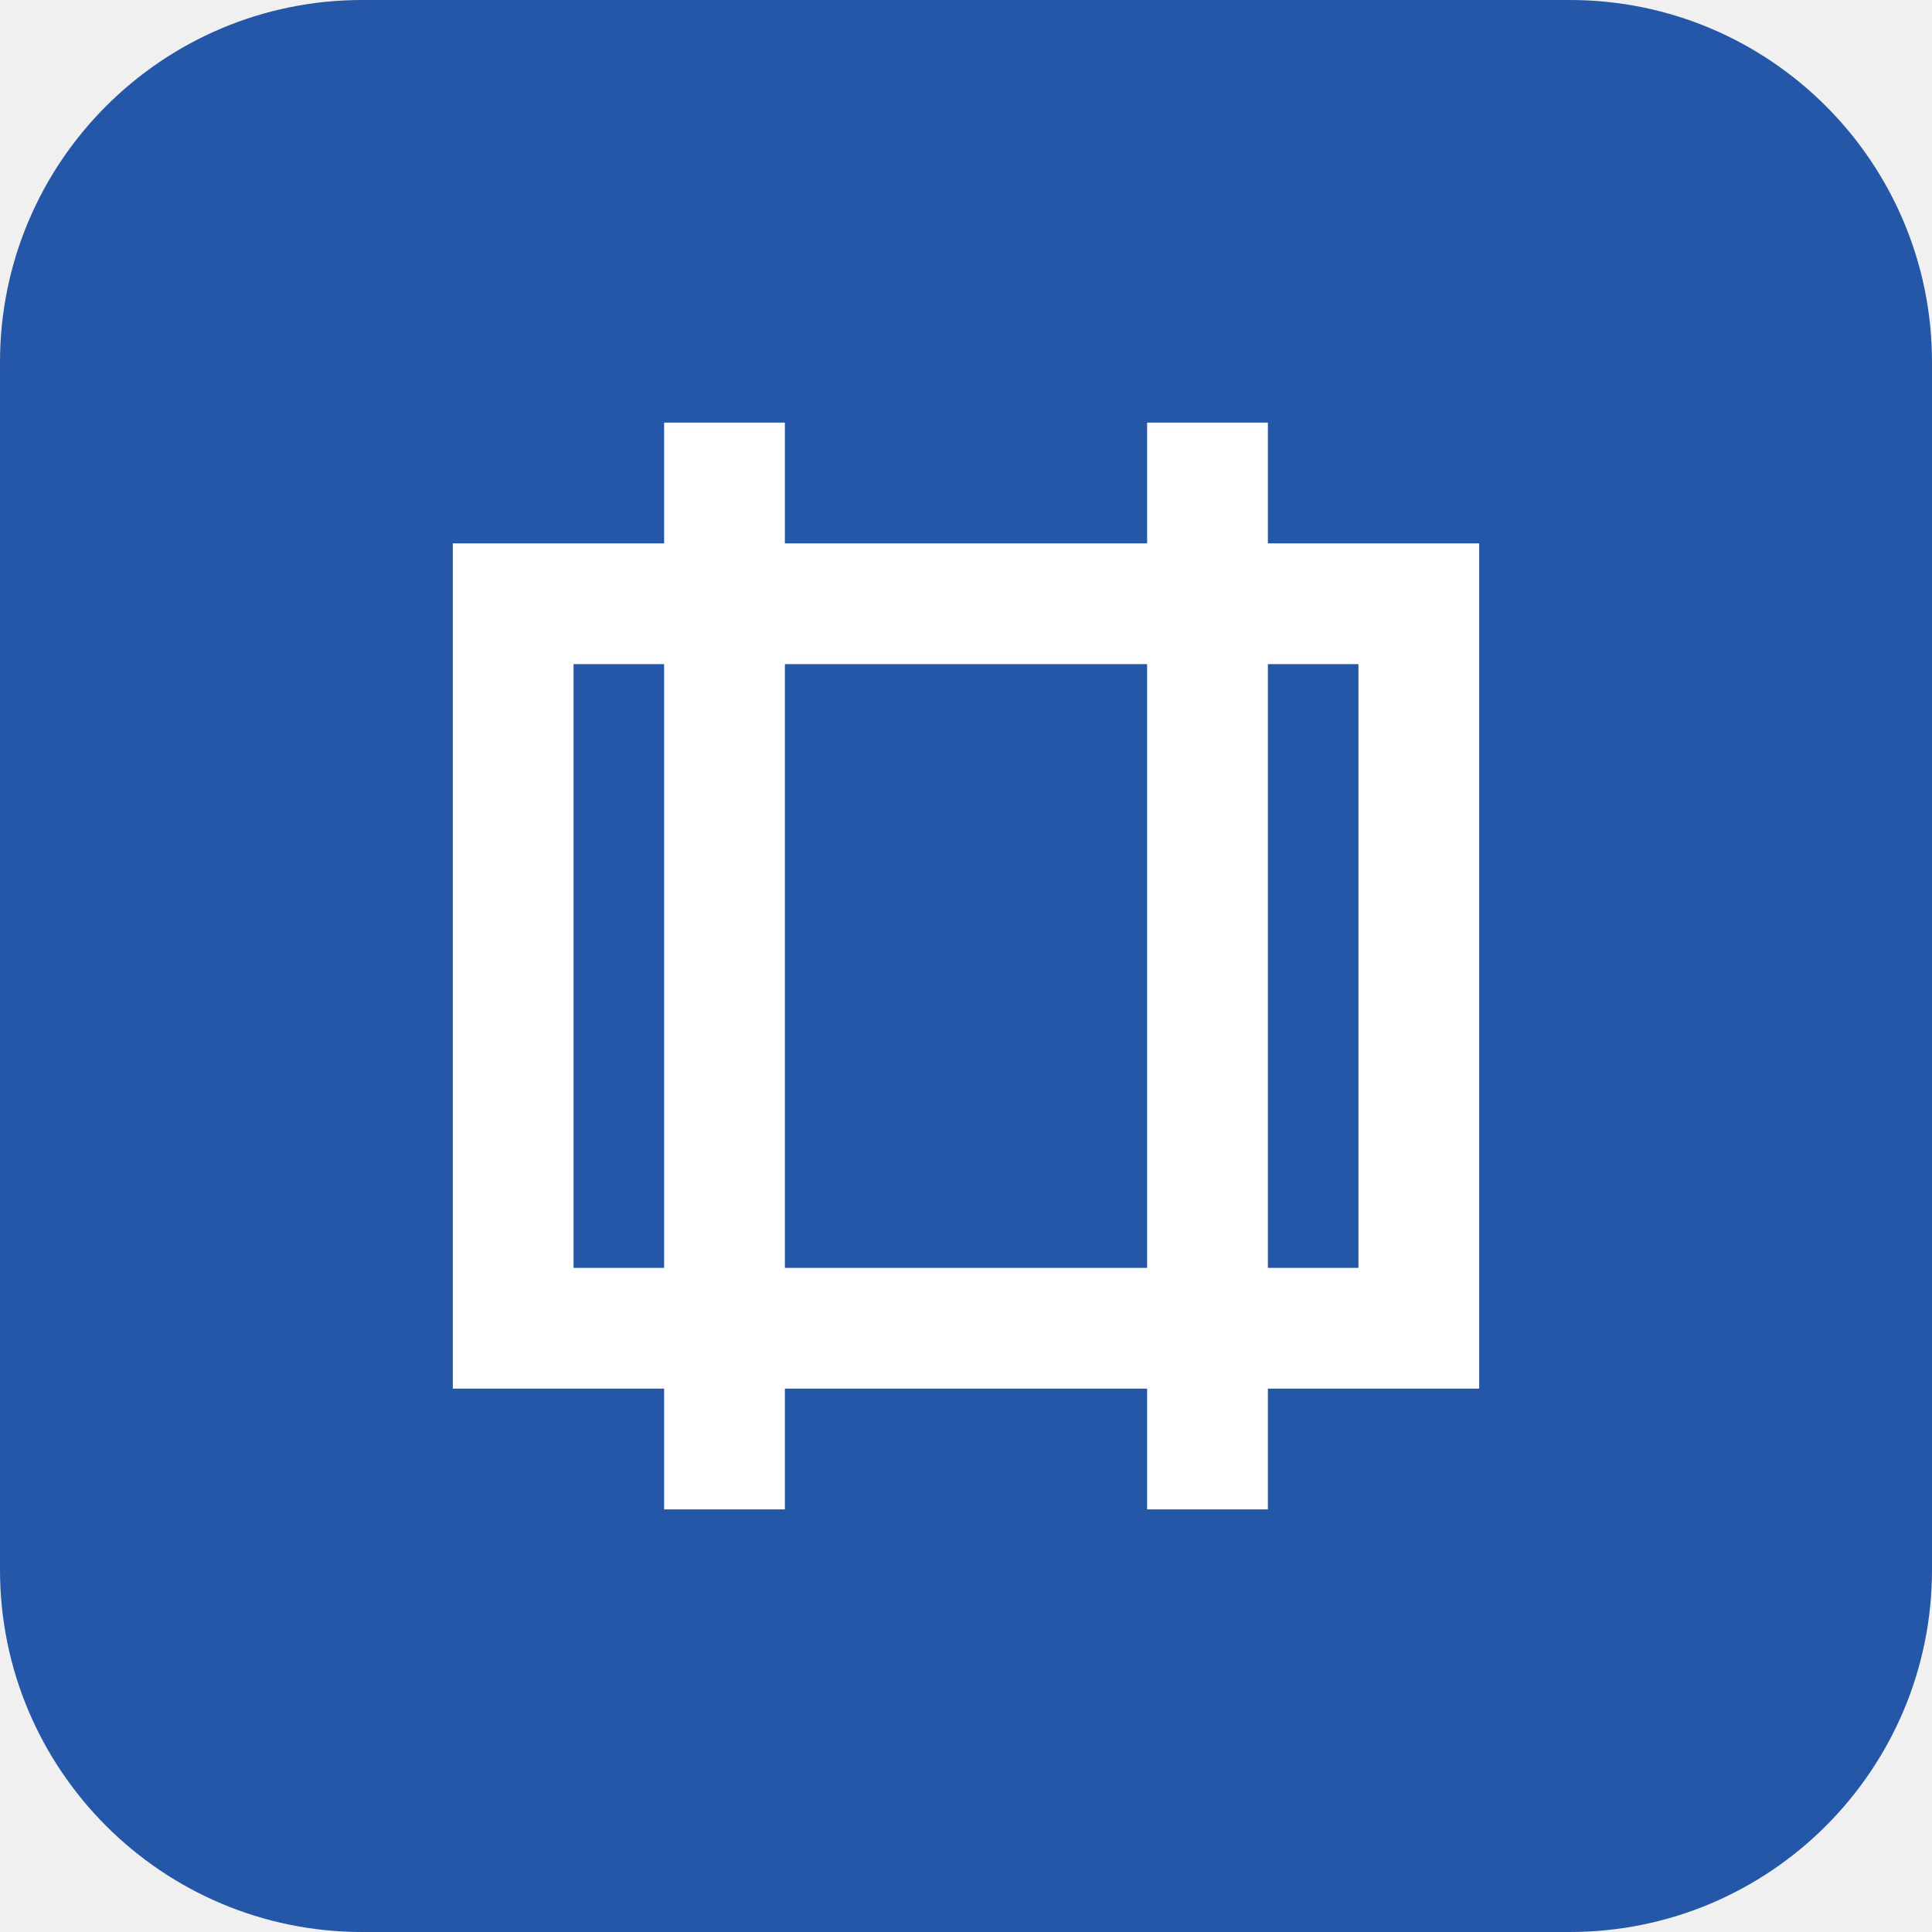
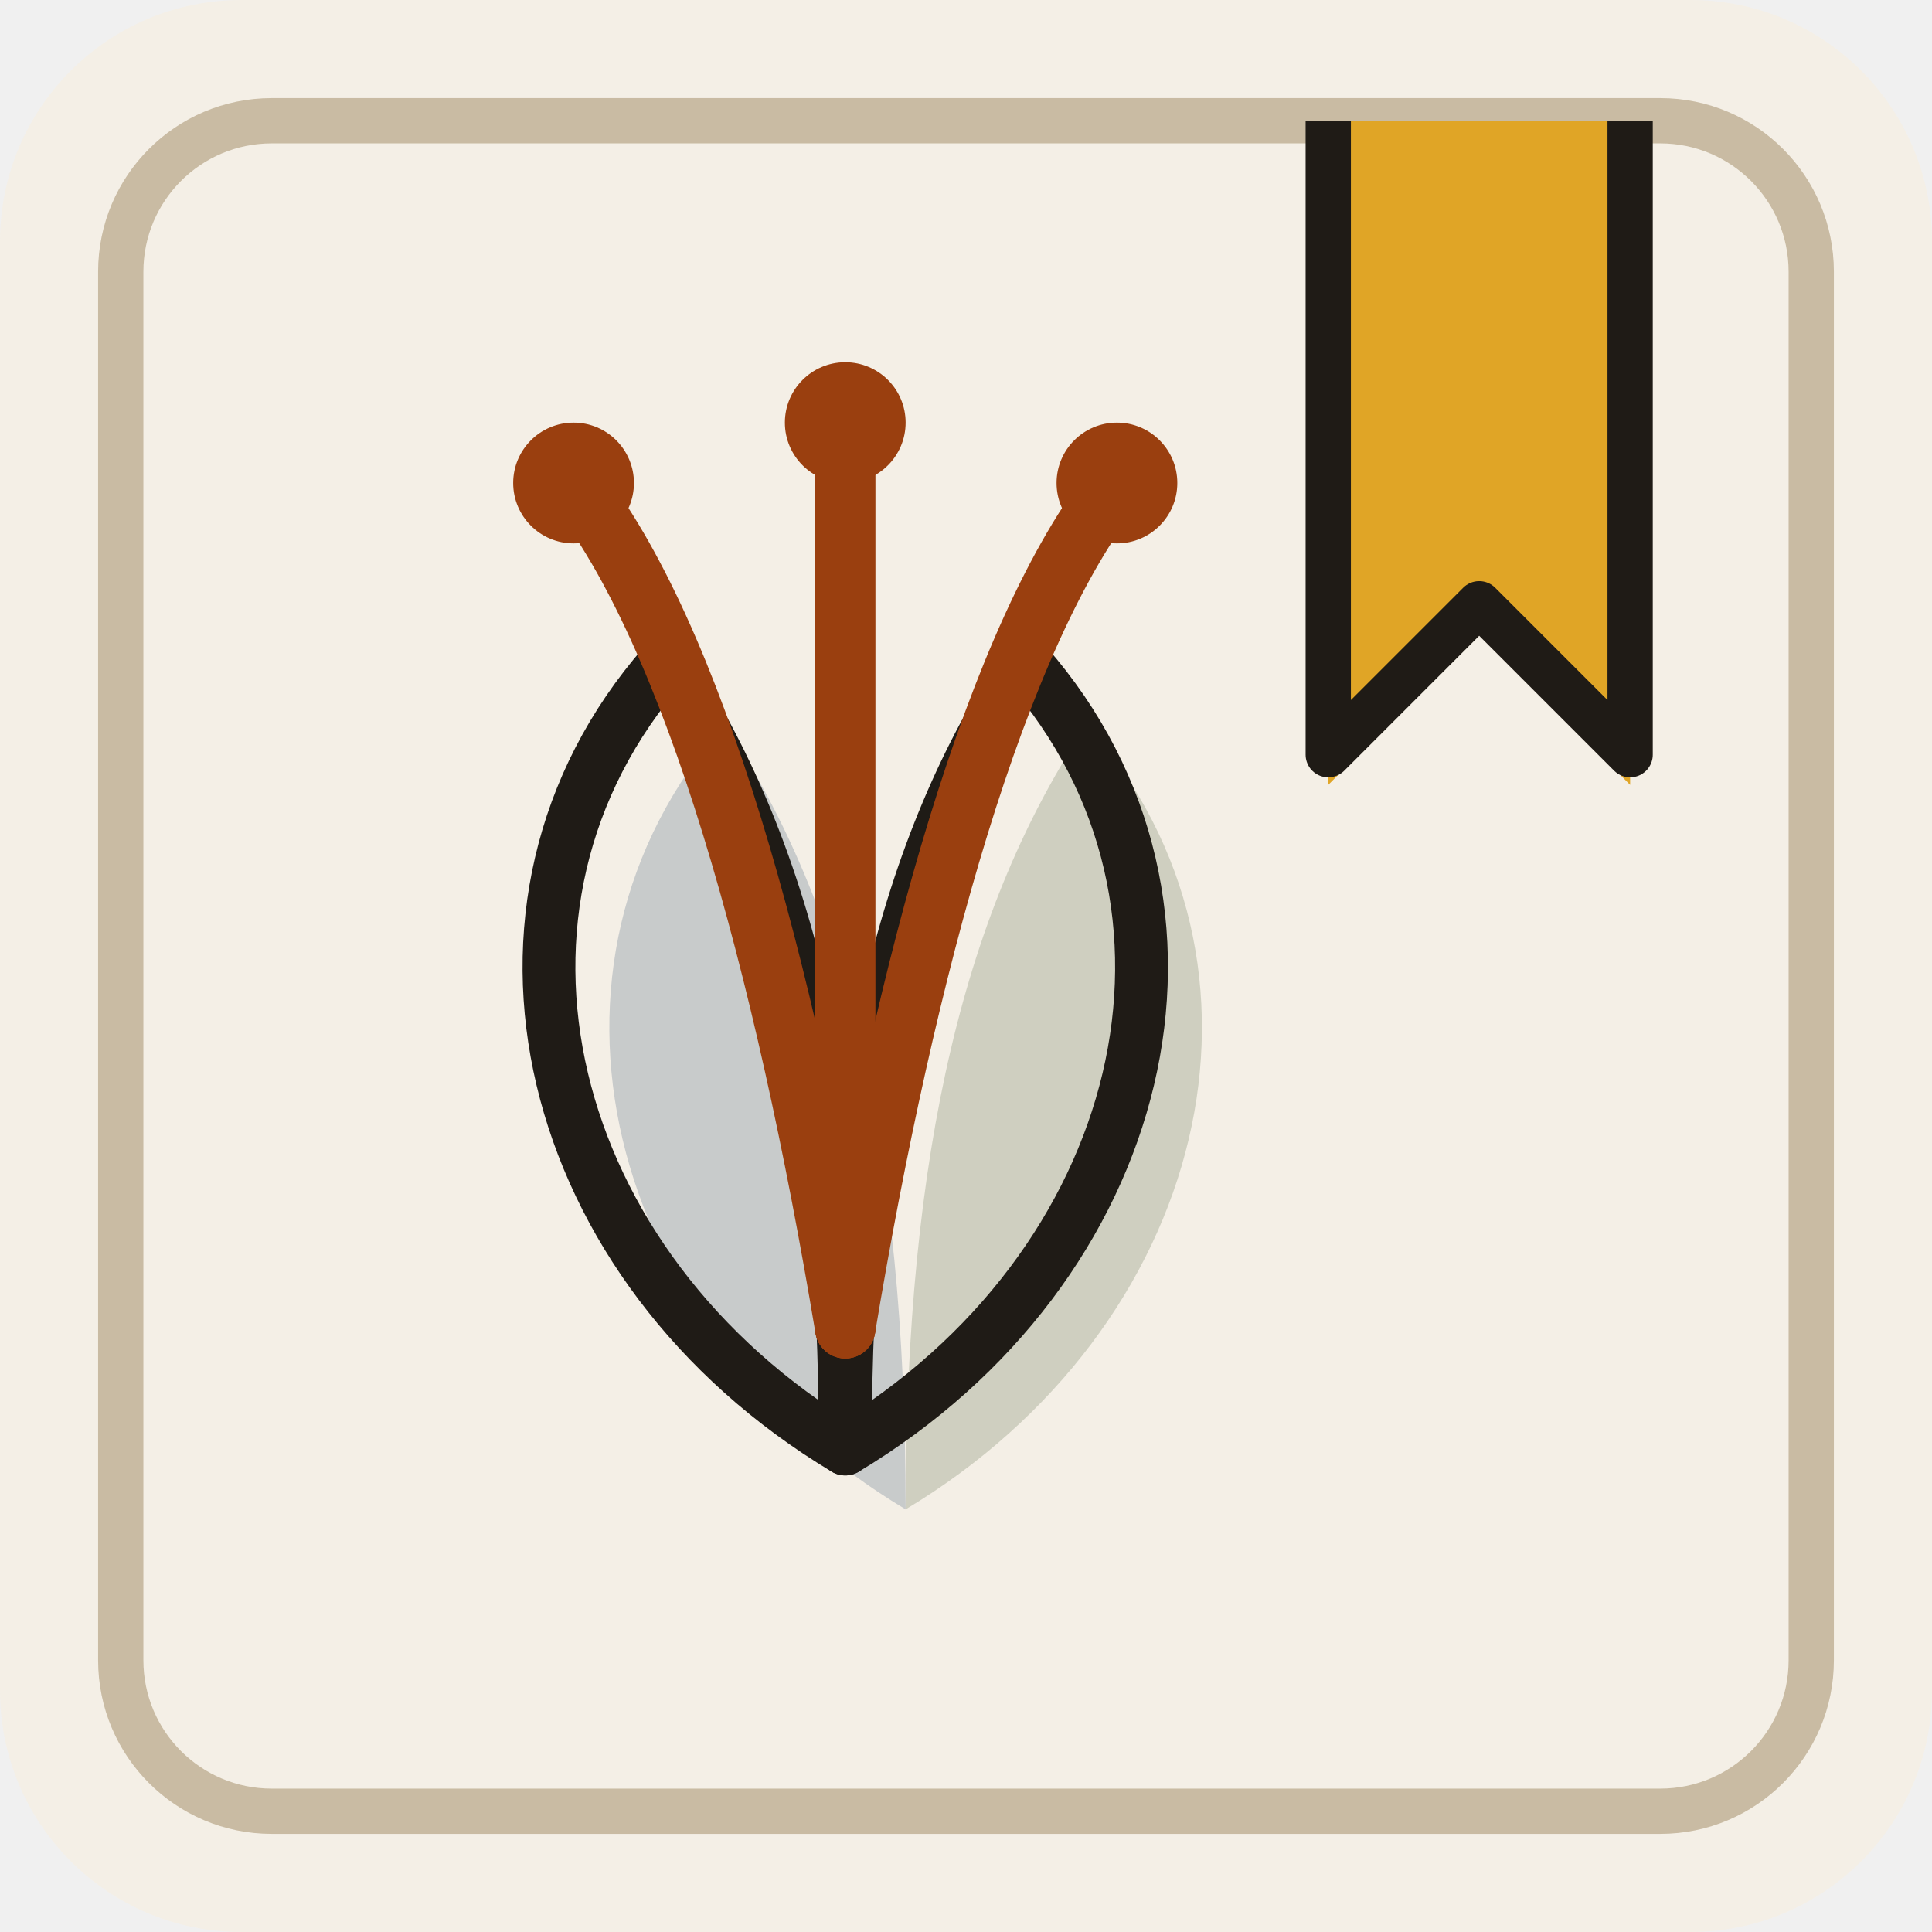
- <svg xmlns="http://www.w3.org/2000/svg" viewBox="0 0 64 64">
-   <rect width="64" height="64" rx="12" fill="#2457a7" />
-   <path d="M17 20h30v24H17zM24 14v36M40 14v36" fill="none" stroke="#fff" stroke-width="4" />
+ <svg xmlns="http://www.w3.org/2000/svg" viewBox="0 0 64 64" role="img" aria-label="Saffron &amp; Linen Catering">
+   <rect width="64" height="64" rx="8" fill="#F4EFE6" />
+   <rect x="4" y="4" width="56" height="56" rx="5" fill="none" stroke="#C9BBA3" stroke-width="1.5" />
+   <path d="M44 4 H54 V26 L49 21 L44 26 Z" fill="#E0A526" />
+   <path d="M44 4 V25 L49 20 L54 25 V4" fill="none" stroke="#1F1B16" stroke-width="1.5" stroke-linejoin="round" />
+   <g transform="translate(2,2)">
+     <path d="M28 48 C18 42 15 30 22 22 C26 28 28 36 28 48 Z" fill="#2F4A6D" opacity="0.22" />
+     <path d="M28 48 C38 42 41 30 34 22 C30 28 28 36 28 48 Z" fill="#6F7F5E" opacity="0.28" />
+   </g>
+   <path d="M28 48 C18 42 15 30 22 22 C26 28 28 36 28 48 Z" fill="none" stroke="#1F1B16" stroke-width="1.75" stroke-linejoin="round" />
+   <path d="M28 48 C38 42 41 30 34 22 C30 28 28 36 28 48 Z" fill="none" stroke="#1F1B16" stroke-width="1.75" stroke-linejoin="round" />
+   <path d="M28 44 C26 32 23 21 19 16" fill="none" stroke="#9A3F0F" stroke-width="2" stroke-linecap="round" />
+   <path d="M28 44 C28 31 28 20 28 14" fill="none" stroke="#9A3F0F" stroke-width="2" stroke-linecap="round" />
+   <path d="M28 44 C30 32 33 21 37 16" fill="none" stroke="#9A3F0F" stroke-width="2" stroke-linecap="round" />
+   <circle cx="19" cy="16" r="2" fill="#9A3F0F" />
+   <circle cx="28" cy="14" r="2" fill="#9A3F0F" />
+   <circle cx="37" cy="16" r="2" fill="#9A3F0F" />
</svg>
